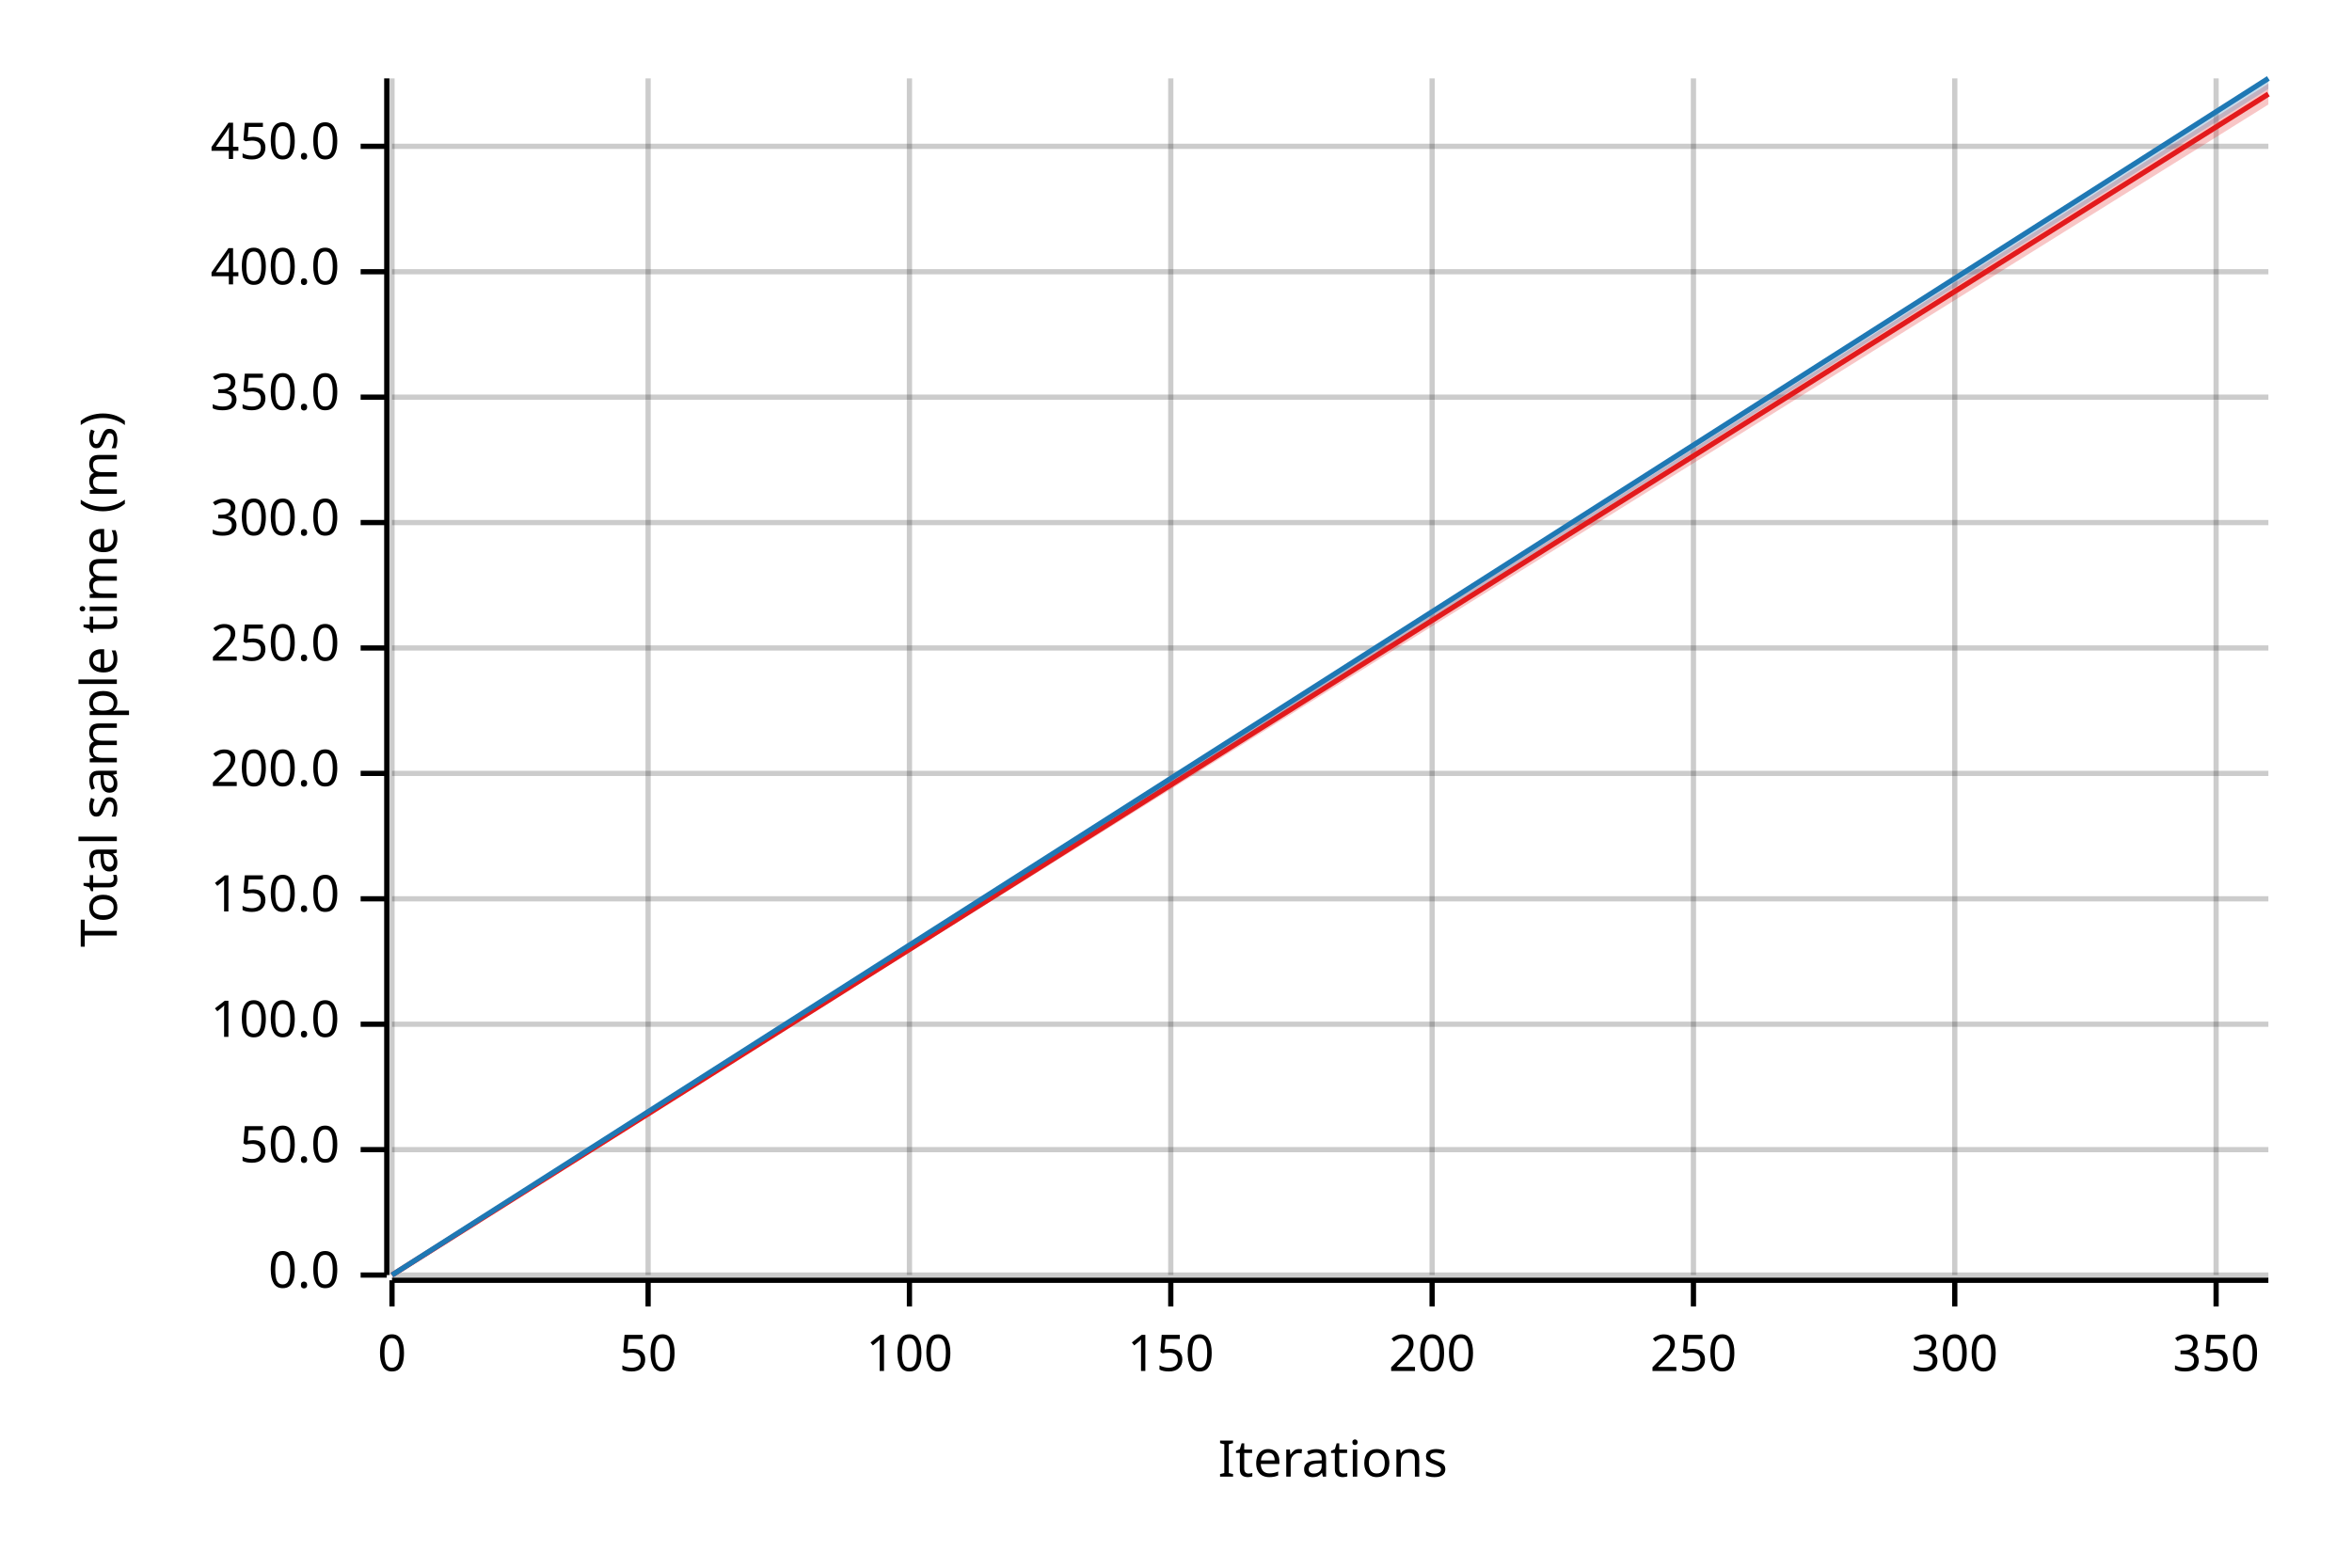
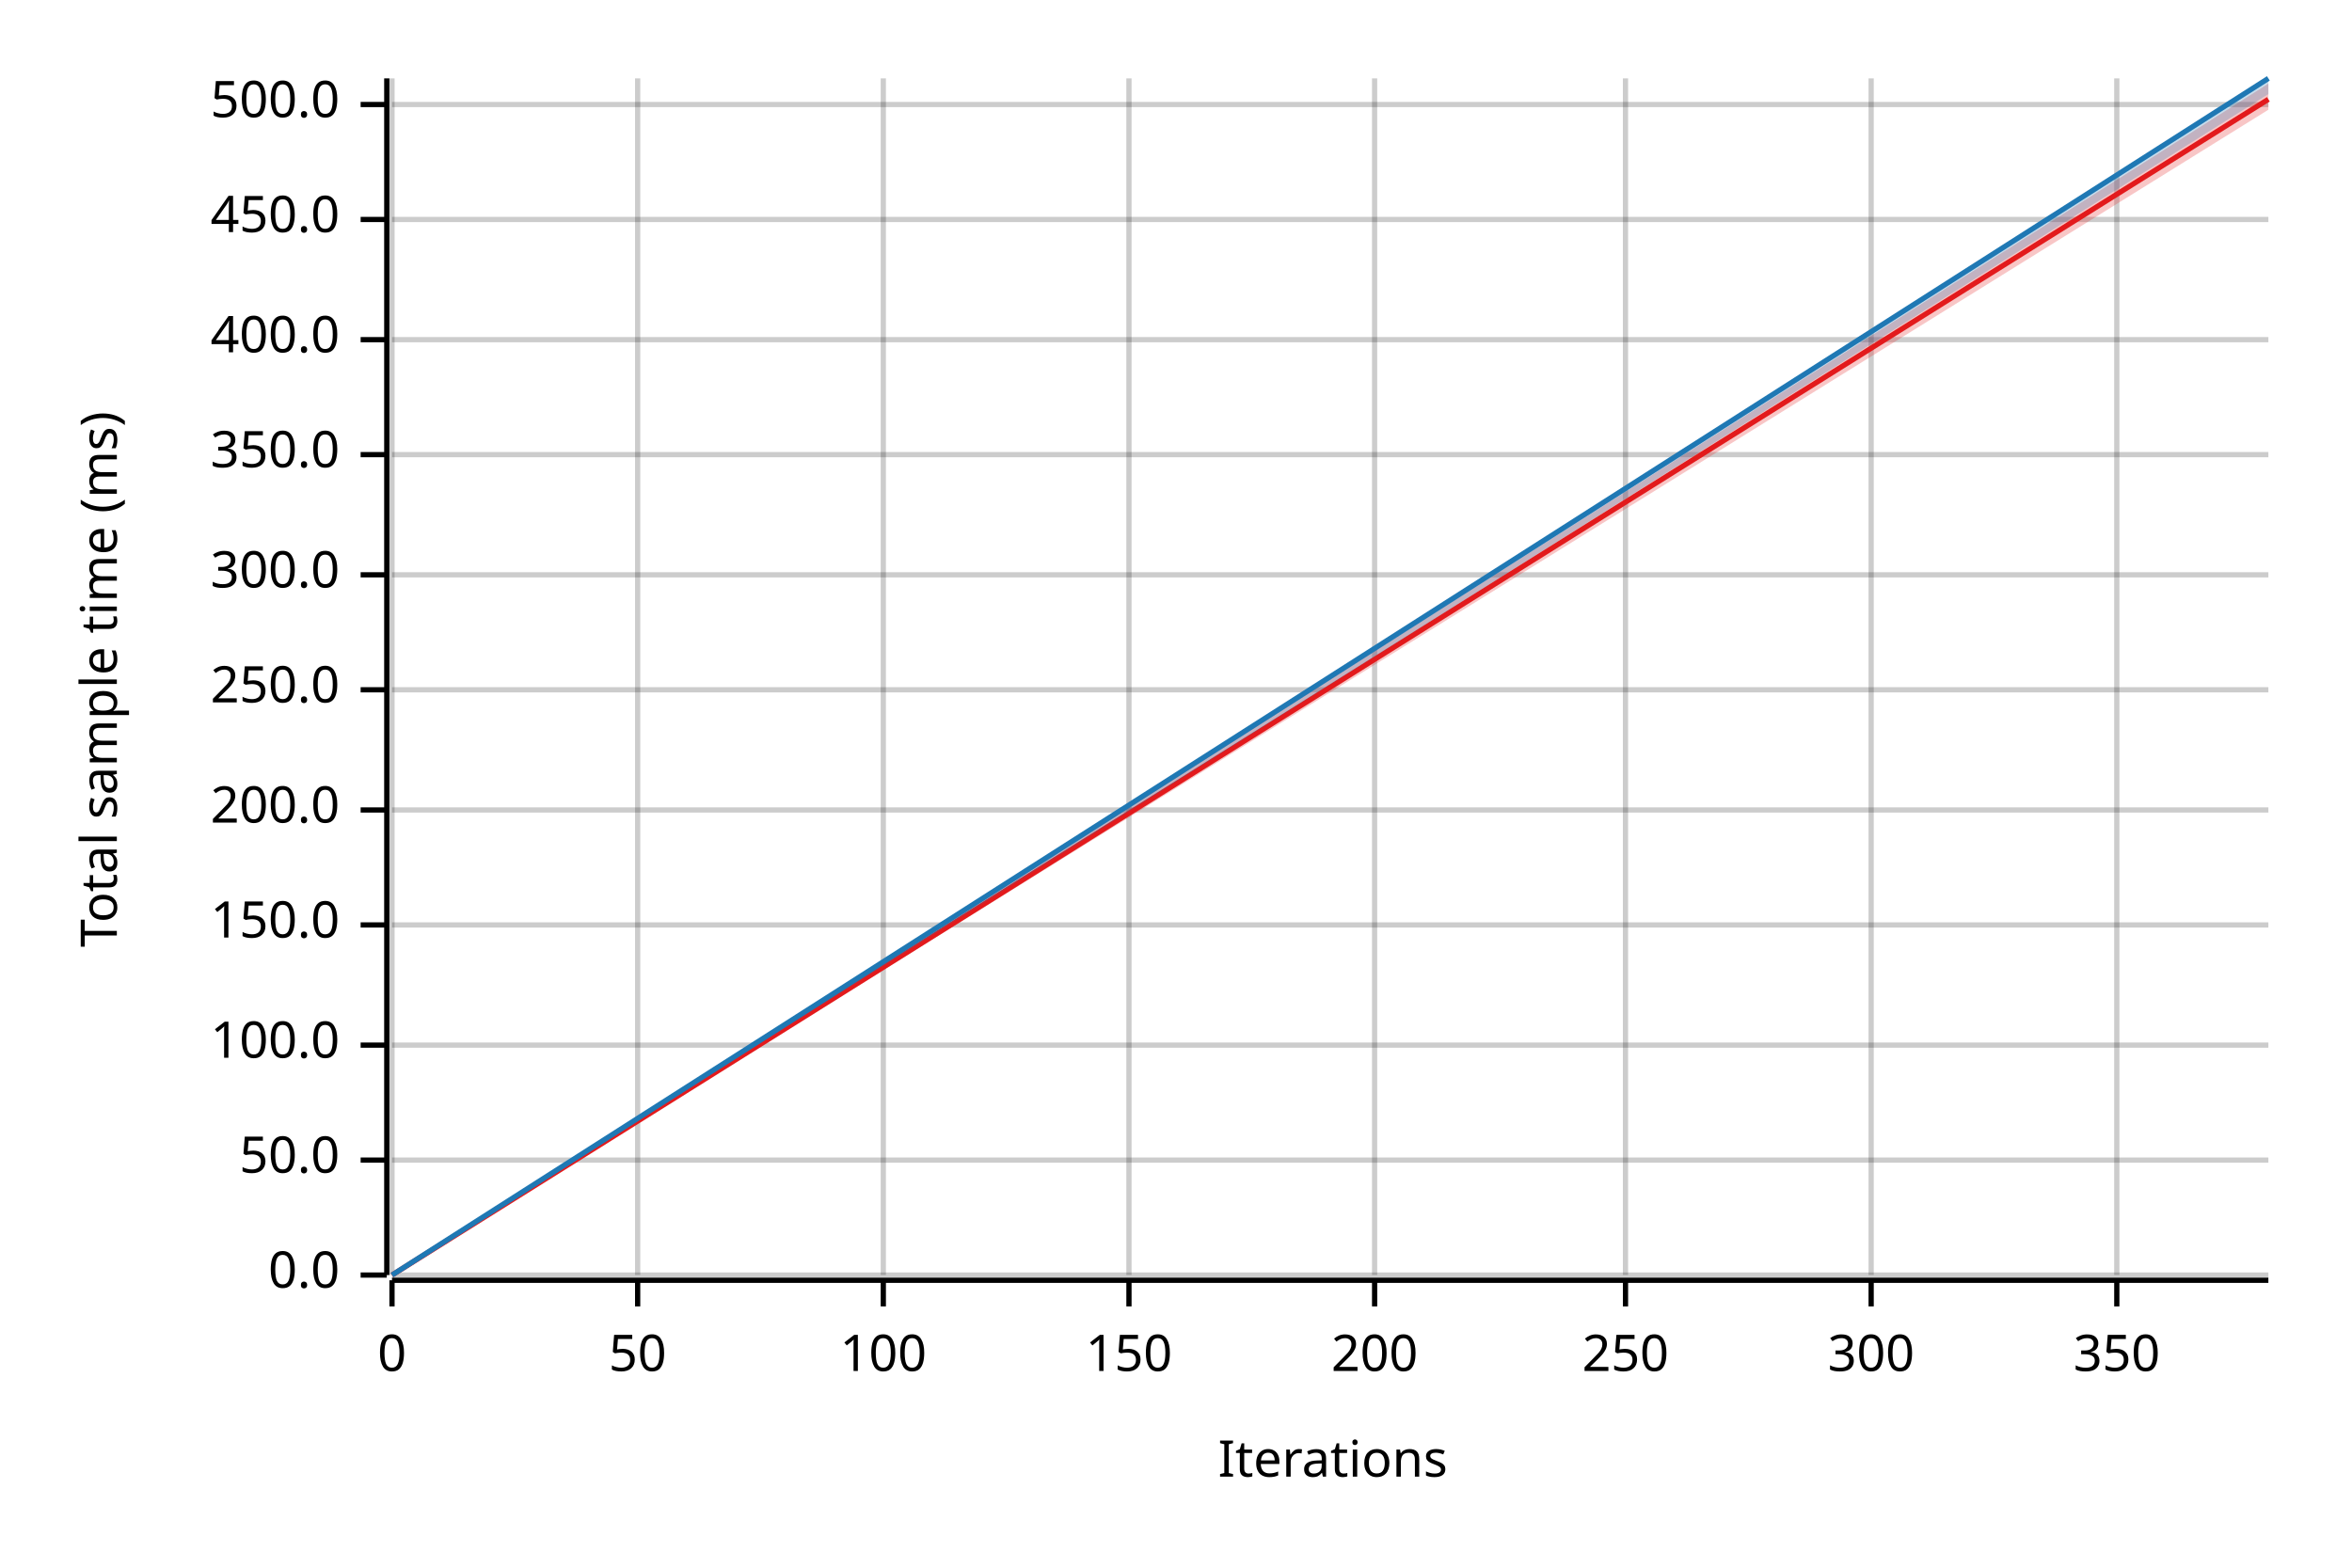
<svg xmlns="http://www.w3.org/2000/svg" width="450" height="300" viewBox="0 0 450 300">
  <text x="15" y="130" dy="0.76em" text-anchor="middle" font-family="sans-serif" font-size="9.677" opacity="1" fill="#000000" transform="rotate(270, 15, 130)">
Total sample time (ms)
</text>
  <text x="255" y="285" dy="-0.5ex" text-anchor="middle" font-family="sans-serif" font-size="9.677" opacity="1" fill="#000000">
Iterations
</text>
  <line opacity="0.2" stroke="#000000" stroke-width="1" x1="75" y1="244" x2="75" y2="15" />
-   <line opacity="0.2" stroke="#000000" stroke-width="1" x1="124" y1="244" x2="124" y2="15" />
-   <line opacity="0.2" stroke="#000000" stroke-width="1" x1="174" y1="244" x2="174" y2="15" />
-   <line opacity="0.2" stroke="#000000" stroke-width="1" x1="224" y1="244" x2="224" y2="15" />
-   <line opacity="0.2" stroke="#000000" stroke-width="1" x1="274" y1="244" x2="274" y2="15" />
-   <line opacity="0.2" stroke="#000000" stroke-width="1" x1="324" y1="244" x2="324" y2="15" />
-   <line opacity="0.2" stroke="#000000" stroke-width="1" x1="374" y1="244" x2="374" y2="15" />
-   <line opacity="0.2" stroke="#000000" stroke-width="1" x1="424" y1="244" x2="424" y2="15" />
+   <line opacity="0.2" stroke="#000000" stroke-width="1" x1="122" y1="244" x2="122" y2="15" />
+   <line opacity="0.2" stroke="#000000" stroke-width="1" x1="169" y1="244" x2="169" y2="15" />
+   <line opacity="0.2" stroke="#000000" stroke-width="1" x1="216" y1="244" x2="216" y2="15" />
+   <line opacity="0.2" stroke="#000000" stroke-width="1" x1="263" y1="244" x2="263" y2="15" />
+   <line opacity="0.2" stroke="#000000" stroke-width="1" x1="311" y1="244" x2="311" y2="15" />
+   <line opacity="0.2" stroke="#000000" stroke-width="1" x1="358" y1="244" x2="358" y2="15" />
+   <line opacity="0.2" stroke="#000000" stroke-width="1" x1="405" y1="244" x2="405" y2="15" />
  <line opacity="0.2" stroke="#000000" stroke-width="1" x1="75" y1="244" x2="434" y2="244" />
-   <line opacity="0.2" stroke="#000000" stroke-width="1" x1="75" y1="220" x2="434" y2="220" />
-   <line opacity="0.2" stroke="#000000" stroke-width="1" x1="75" y1="196" x2="434" y2="196" />
-   <line opacity="0.2" stroke="#000000" stroke-width="1" x1="75" y1="172" x2="434" y2="172" />
-   <line opacity="0.2" stroke="#000000" stroke-width="1" x1="75" y1="148" x2="434" y2="148" />
-   <line opacity="0.2" stroke="#000000" stroke-width="1" x1="75" y1="124" x2="434" y2="124" />
-   <line opacity="0.2" stroke="#000000" stroke-width="1" x1="75" y1="100" x2="434" y2="100" />
-   <line opacity="0.2" stroke="#000000" stroke-width="1" x1="75" y1="76" x2="434" y2="76" />
-   <line opacity="0.2" stroke="#000000" stroke-width="1" x1="75" y1="52" x2="434" y2="52" />
-   <line opacity="0.2" stroke="#000000" stroke-width="1" x1="75" y1="28" x2="434" y2="28" />
+   <line opacity="0.2" stroke="#000000" stroke-width="1" x1="75" y1="222" x2="434" y2="222" />
+   <line opacity="0.2" stroke="#000000" stroke-width="1" x1="75" y1="200" x2="434" y2="200" />
+   <line opacity="0.2" stroke="#000000" stroke-width="1" x1="75" y1="177" x2="434" y2="177" />
+   <line opacity="0.2" stroke="#000000" stroke-width="1" x1="75" y1="155" x2="434" y2="155" />
+   <line opacity="0.2" stroke="#000000" stroke-width="1" x1="75" y1="132" x2="434" y2="132" />
+   <line opacity="0.2" stroke="#000000" stroke-width="1" x1="75" y1="110" x2="434" y2="110" />
+   <line opacity="0.2" stroke="#000000" stroke-width="1" x1="75" y1="87" x2="434" y2="87" />
+   <line opacity="0.2" stroke="#000000" stroke-width="1" x1="75" y1="65" x2="434" y2="65" />
+   <line opacity="0.2" stroke="#000000" stroke-width="1" x1="75" y1="42" x2="434" y2="42" />
+   <line opacity="0.2" stroke="#000000" stroke-width="1" x1="75" y1="20" x2="434" y2="20" />
  <polyline fill="none" opacity="1" stroke="#000000" stroke-width="1" points="74,15 74,244 " />
  <text x="65" y="244" dy="0.5ex" text-anchor="end" font-family="sans-serif" font-size="9.677" opacity="1" fill="#000000">
0.0
</text>
  <polyline fill="none" opacity="1" stroke="#000000" stroke-width="1" points="69,244 74,244 " />
-   <text x="65" y="220" dy="0.5ex" text-anchor="end" font-family="sans-serif" font-size="9.677" opacity="1" fill="#000000">
+   <text x="65" y="222" dy="0.5ex" text-anchor="end" font-family="sans-serif" font-size="9.677" opacity="1" fill="#000000">
50.0
</text>
-   <polyline fill="none" opacity="1" stroke="#000000" stroke-width="1" points="69,220 74,220 " />
-   <text x="65" y="196" dy="0.5ex" text-anchor="end" font-family="sans-serif" font-size="9.677" opacity="1" fill="#000000">
+   <polyline fill="none" opacity="1" stroke="#000000" stroke-width="1" points="69,222 74,222 " />
+   <text x="65" y="200" dy="0.5ex" text-anchor="end" font-family="sans-serif" font-size="9.677" opacity="1" fill="#000000">
100.0
</text>
-   <polyline fill="none" opacity="1" stroke="#000000" stroke-width="1" points="69,196 74,196 " />
-   <text x="65" y="172" dy="0.5ex" text-anchor="end" font-family="sans-serif" font-size="9.677" opacity="1" fill="#000000">
+   <polyline fill="none" opacity="1" stroke="#000000" stroke-width="1" points="69,200 74,200 " />
+   <text x="65" y="177" dy="0.5ex" text-anchor="end" font-family="sans-serif" font-size="9.677" opacity="1" fill="#000000">
150.0
</text>
-   <polyline fill="none" opacity="1" stroke="#000000" stroke-width="1" points="69,172 74,172 " />
-   <text x="65" y="148" dy="0.5ex" text-anchor="end" font-family="sans-serif" font-size="9.677" opacity="1" fill="#000000">
+   <polyline fill="none" opacity="1" stroke="#000000" stroke-width="1" points="69,177 74,177 " />
+   <text x="65" y="155" dy="0.5ex" text-anchor="end" font-family="sans-serif" font-size="9.677" opacity="1" fill="#000000">
200.0
</text>
-   <polyline fill="none" opacity="1" stroke="#000000" stroke-width="1" points="69,148 74,148 " />
-   <text x="65" y="124" dy="0.5ex" text-anchor="end" font-family="sans-serif" font-size="9.677" opacity="1" fill="#000000">
+   <polyline fill="none" opacity="1" stroke="#000000" stroke-width="1" points="69,155 74,155 " />
+   <text x="65" y="132" dy="0.5ex" text-anchor="end" font-family="sans-serif" font-size="9.677" opacity="1" fill="#000000">
250.0
</text>
-   <polyline fill="none" opacity="1" stroke="#000000" stroke-width="1" points="69,124 74,124 " />
-   <text x="65" y="100" dy="0.5ex" text-anchor="end" font-family="sans-serif" font-size="9.677" opacity="1" fill="#000000">
+   <polyline fill="none" opacity="1" stroke="#000000" stroke-width="1" points="69,132 74,132 " />
+   <text x="65" y="110" dy="0.5ex" text-anchor="end" font-family="sans-serif" font-size="9.677" opacity="1" fill="#000000">
300.0
</text>
-   <polyline fill="none" opacity="1" stroke="#000000" stroke-width="1" points="69,100 74,100 " />
-   <text x="65" y="76" dy="0.5ex" text-anchor="end" font-family="sans-serif" font-size="9.677" opacity="1" fill="#000000">
+   <polyline fill="none" opacity="1" stroke="#000000" stroke-width="1" points="69,110 74,110 " />
+   <text x="65" y="87" dy="0.5ex" text-anchor="end" font-family="sans-serif" font-size="9.677" opacity="1" fill="#000000">
350.0
</text>
-   <polyline fill="none" opacity="1" stroke="#000000" stroke-width="1" points="69,76 74,76 " />
-   <text x="65" y="52" dy="0.5ex" text-anchor="end" font-family="sans-serif" font-size="9.677" opacity="1" fill="#000000">
+   <polyline fill="none" opacity="1" stroke="#000000" stroke-width="1" points="69,87 74,87 " />
+   <text x="65" y="65" dy="0.5ex" text-anchor="end" font-family="sans-serif" font-size="9.677" opacity="1" fill="#000000">
400.0
</text>
-   <polyline fill="none" opacity="1" stroke="#000000" stroke-width="1" points="69,52 74,52 " />
-   <text x="65" y="28" dy="0.5ex" text-anchor="end" font-family="sans-serif" font-size="9.677" opacity="1" fill="#000000">
+   <polyline fill="none" opacity="1" stroke="#000000" stroke-width="1" points="69,65 74,65 " />
+   <text x="65" y="42" dy="0.5ex" text-anchor="end" font-family="sans-serif" font-size="9.677" opacity="1" fill="#000000">
450.0
</text>
-   <polyline fill="none" opacity="1" stroke="#000000" stroke-width="1" points="69,28 74,28 " />
+   <polyline fill="none" opacity="1" stroke="#000000" stroke-width="1" points="69,42 74,42 " />
+   <text x="65" y="20" dy="0.5ex" text-anchor="end" font-family="sans-serif" font-size="9.677" opacity="1" fill="#000000">
+ 500.0
+ </text>
+   <polyline fill="none" opacity="1" stroke="#000000" stroke-width="1" points="69,20 74,20 " />
  <polyline fill="none" opacity="1" stroke="#000000" stroke-width="1" points="75,245 434,245 " />
  <text x="75" y="255" dy="0.76em" text-anchor="middle" font-family="sans-serif" font-size="9.677" opacity="1" fill="#000000">
0
</text>
  <polyline fill="none" opacity="1" stroke="#000000" stroke-width="1" points="75,245 75,250 " />
-   <text x="124" y="255" dy="0.76em" text-anchor="middle" font-family="sans-serif" font-size="9.677" opacity="1" fill="#000000">
+   <text x="122" y="255" dy="0.76em" text-anchor="middle" font-family="sans-serif" font-size="9.677" opacity="1" fill="#000000">
50
</text>
-   <polyline fill="none" opacity="1" stroke="#000000" stroke-width="1" points="124,245 124,250 " />
-   <text x="174" y="255" dy="0.76em" text-anchor="middle" font-family="sans-serif" font-size="9.677" opacity="1" fill="#000000">
+   <polyline fill="none" opacity="1" stroke="#000000" stroke-width="1" points="122,245 122,250 " />
+   <text x="169" y="255" dy="0.76em" text-anchor="middle" font-family="sans-serif" font-size="9.677" opacity="1" fill="#000000">
100
</text>
-   <polyline fill="none" opacity="1" stroke="#000000" stroke-width="1" points="174,245 174,250 " />
-   <text x="224" y="255" dy="0.76em" text-anchor="middle" font-family="sans-serif" font-size="9.677" opacity="1" fill="#000000">
+   <polyline fill="none" opacity="1" stroke="#000000" stroke-width="1" points="169,245 169,250 " />
+   <text x="216" y="255" dy="0.76em" text-anchor="middle" font-family="sans-serif" font-size="9.677" opacity="1" fill="#000000">
150
</text>
-   <polyline fill="none" opacity="1" stroke="#000000" stroke-width="1" points="224,245 224,250 " />
-   <text x="274" y="255" dy="0.76em" text-anchor="middle" font-family="sans-serif" font-size="9.677" opacity="1" fill="#000000">
+   <polyline fill="none" opacity="1" stroke="#000000" stroke-width="1" points="216,245 216,250 " />
+   <text x="263" y="255" dy="0.76em" text-anchor="middle" font-family="sans-serif" font-size="9.677" opacity="1" fill="#000000">
200
</text>
-   <polyline fill="none" opacity="1" stroke="#000000" stroke-width="1" points="274,245 274,250 " />
-   <text x="324" y="255" dy="0.76em" text-anchor="middle" font-family="sans-serif" font-size="9.677" opacity="1" fill="#000000">
+   <polyline fill="none" opacity="1" stroke="#000000" stroke-width="1" points="263,245 263,250 " />
+   <text x="311" y="255" dy="0.76em" text-anchor="middle" font-family="sans-serif" font-size="9.677" opacity="1" fill="#000000">
250
</text>
-   <polyline fill="none" opacity="1" stroke="#000000" stroke-width="1" points="324,245 324,250 " />
-   <text x="374" y="255" dy="0.76em" text-anchor="middle" font-family="sans-serif" font-size="9.677" opacity="1" fill="#000000">
+   <polyline fill="none" opacity="1" stroke="#000000" stroke-width="1" points="311,245 311,250 " />
+   <text x="358" y="255" dy="0.76em" text-anchor="middle" font-family="sans-serif" font-size="9.677" opacity="1" fill="#000000">
300
</text>
-   <polyline fill="none" opacity="1" stroke="#000000" stroke-width="1" points="374,245 374,250 " />
-   <text x="424" y="255" dy="0.76em" text-anchor="middle" font-family="sans-serif" font-size="9.677" opacity="1" fill="#000000">
+   <polyline fill="none" opacity="1" stroke="#000000" stroke-width="1" points="358,245 358,250 " />
+   <text x="405" y="255" dy="0.76em" text-anchor="middle" font-family="sans-serif" font-size="9.677" opacity="1" fill="#000000">
350
</text>
-   <polyline fill="none" opacity="1" stroke="#000000" stroke-width="1" points="424,245 424,250 " />
-   <polyline fill="none" opacity="1" stroke="#E31A1C" stroke-width="1" points="75,244 434,18 " />
-   <polygon opacity="0.25" fill="#E31A1C" points="75,244 434,20 434,16 " />
+   <polyline fill="none" opacity="1" stroke="#000000" stroke-width="1" points="405,245 405,250 " />
+   <polyline fill="none" opacity="1" stroke="#E31A1C" stroke-width="1" points="75,244 434,19 " />
+   <polygon opacity="0.25" fill="#E31A1C" points="75,244 434,21 434,16 " />
  <polyline fill="none" opacity="1" stroke="#1F78B4" stroke-width="1" points="75,244 434,15 " />
-   <polygon opacity="0.25" fill="#1F78B4" points="75,244 434,17 434,15 " />
+   <polygon opacity="0.25" fill="#1F78B4" points="75,244 434,18 434,15 " />
</svg>
